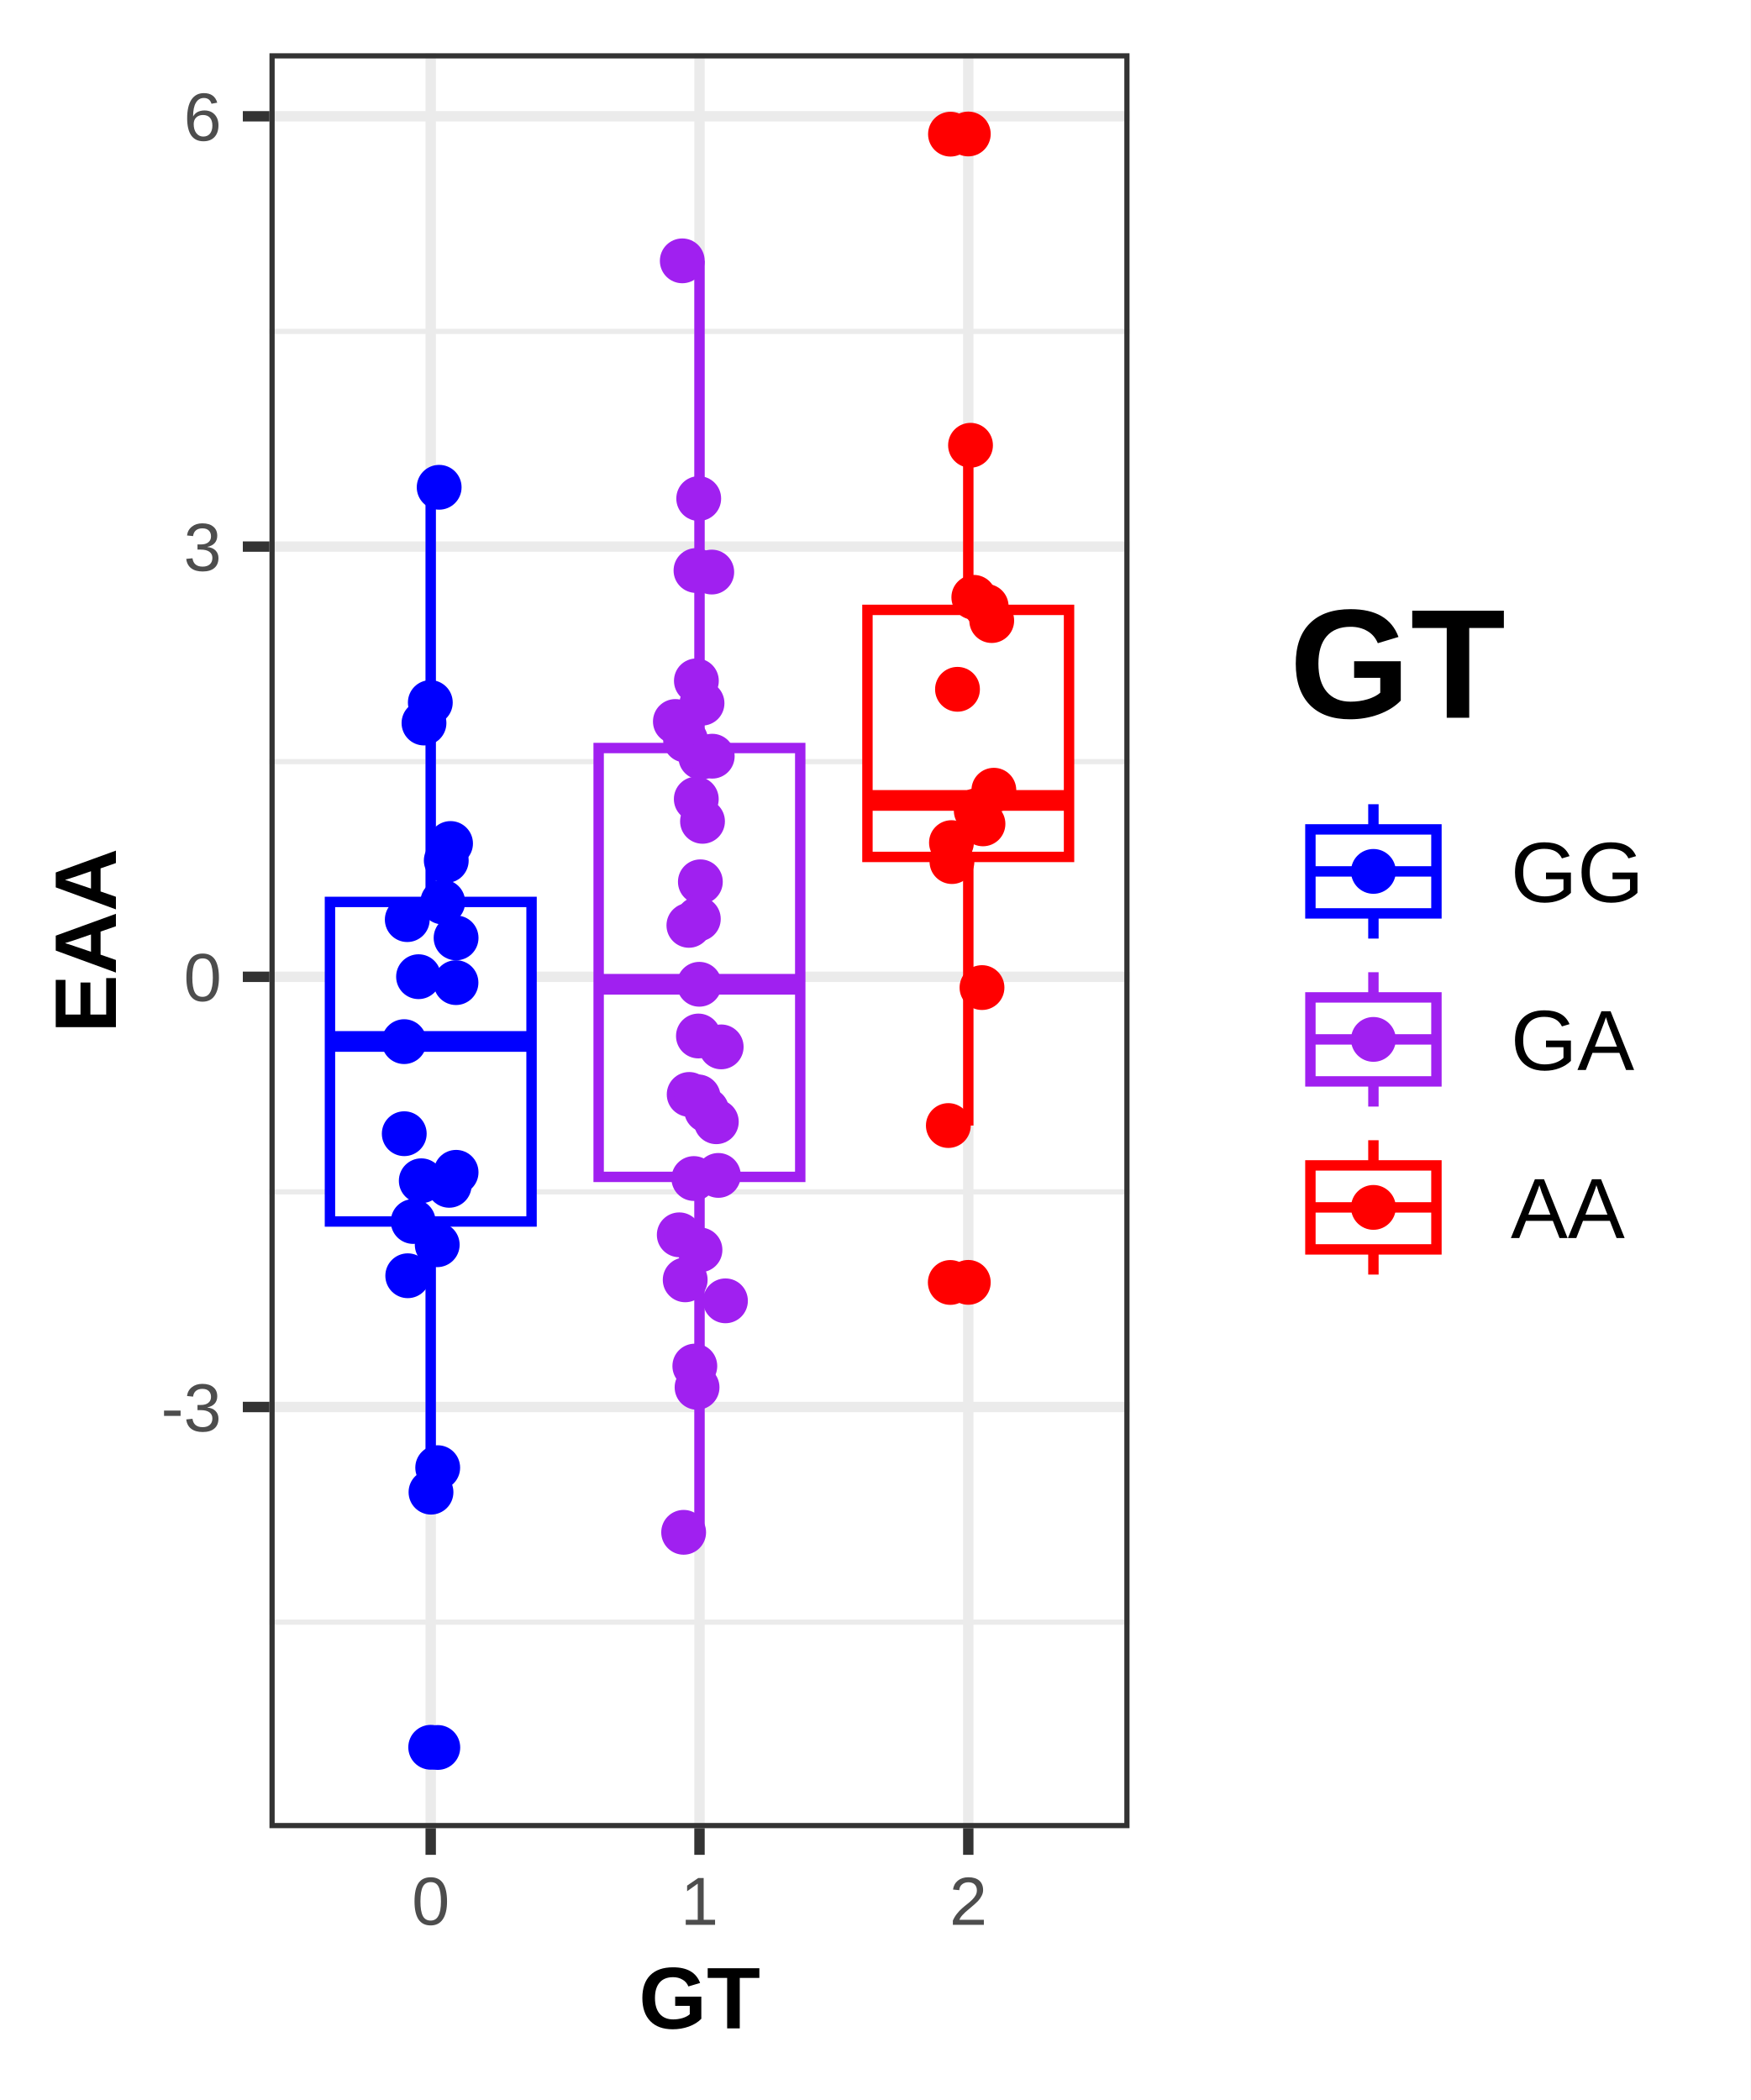
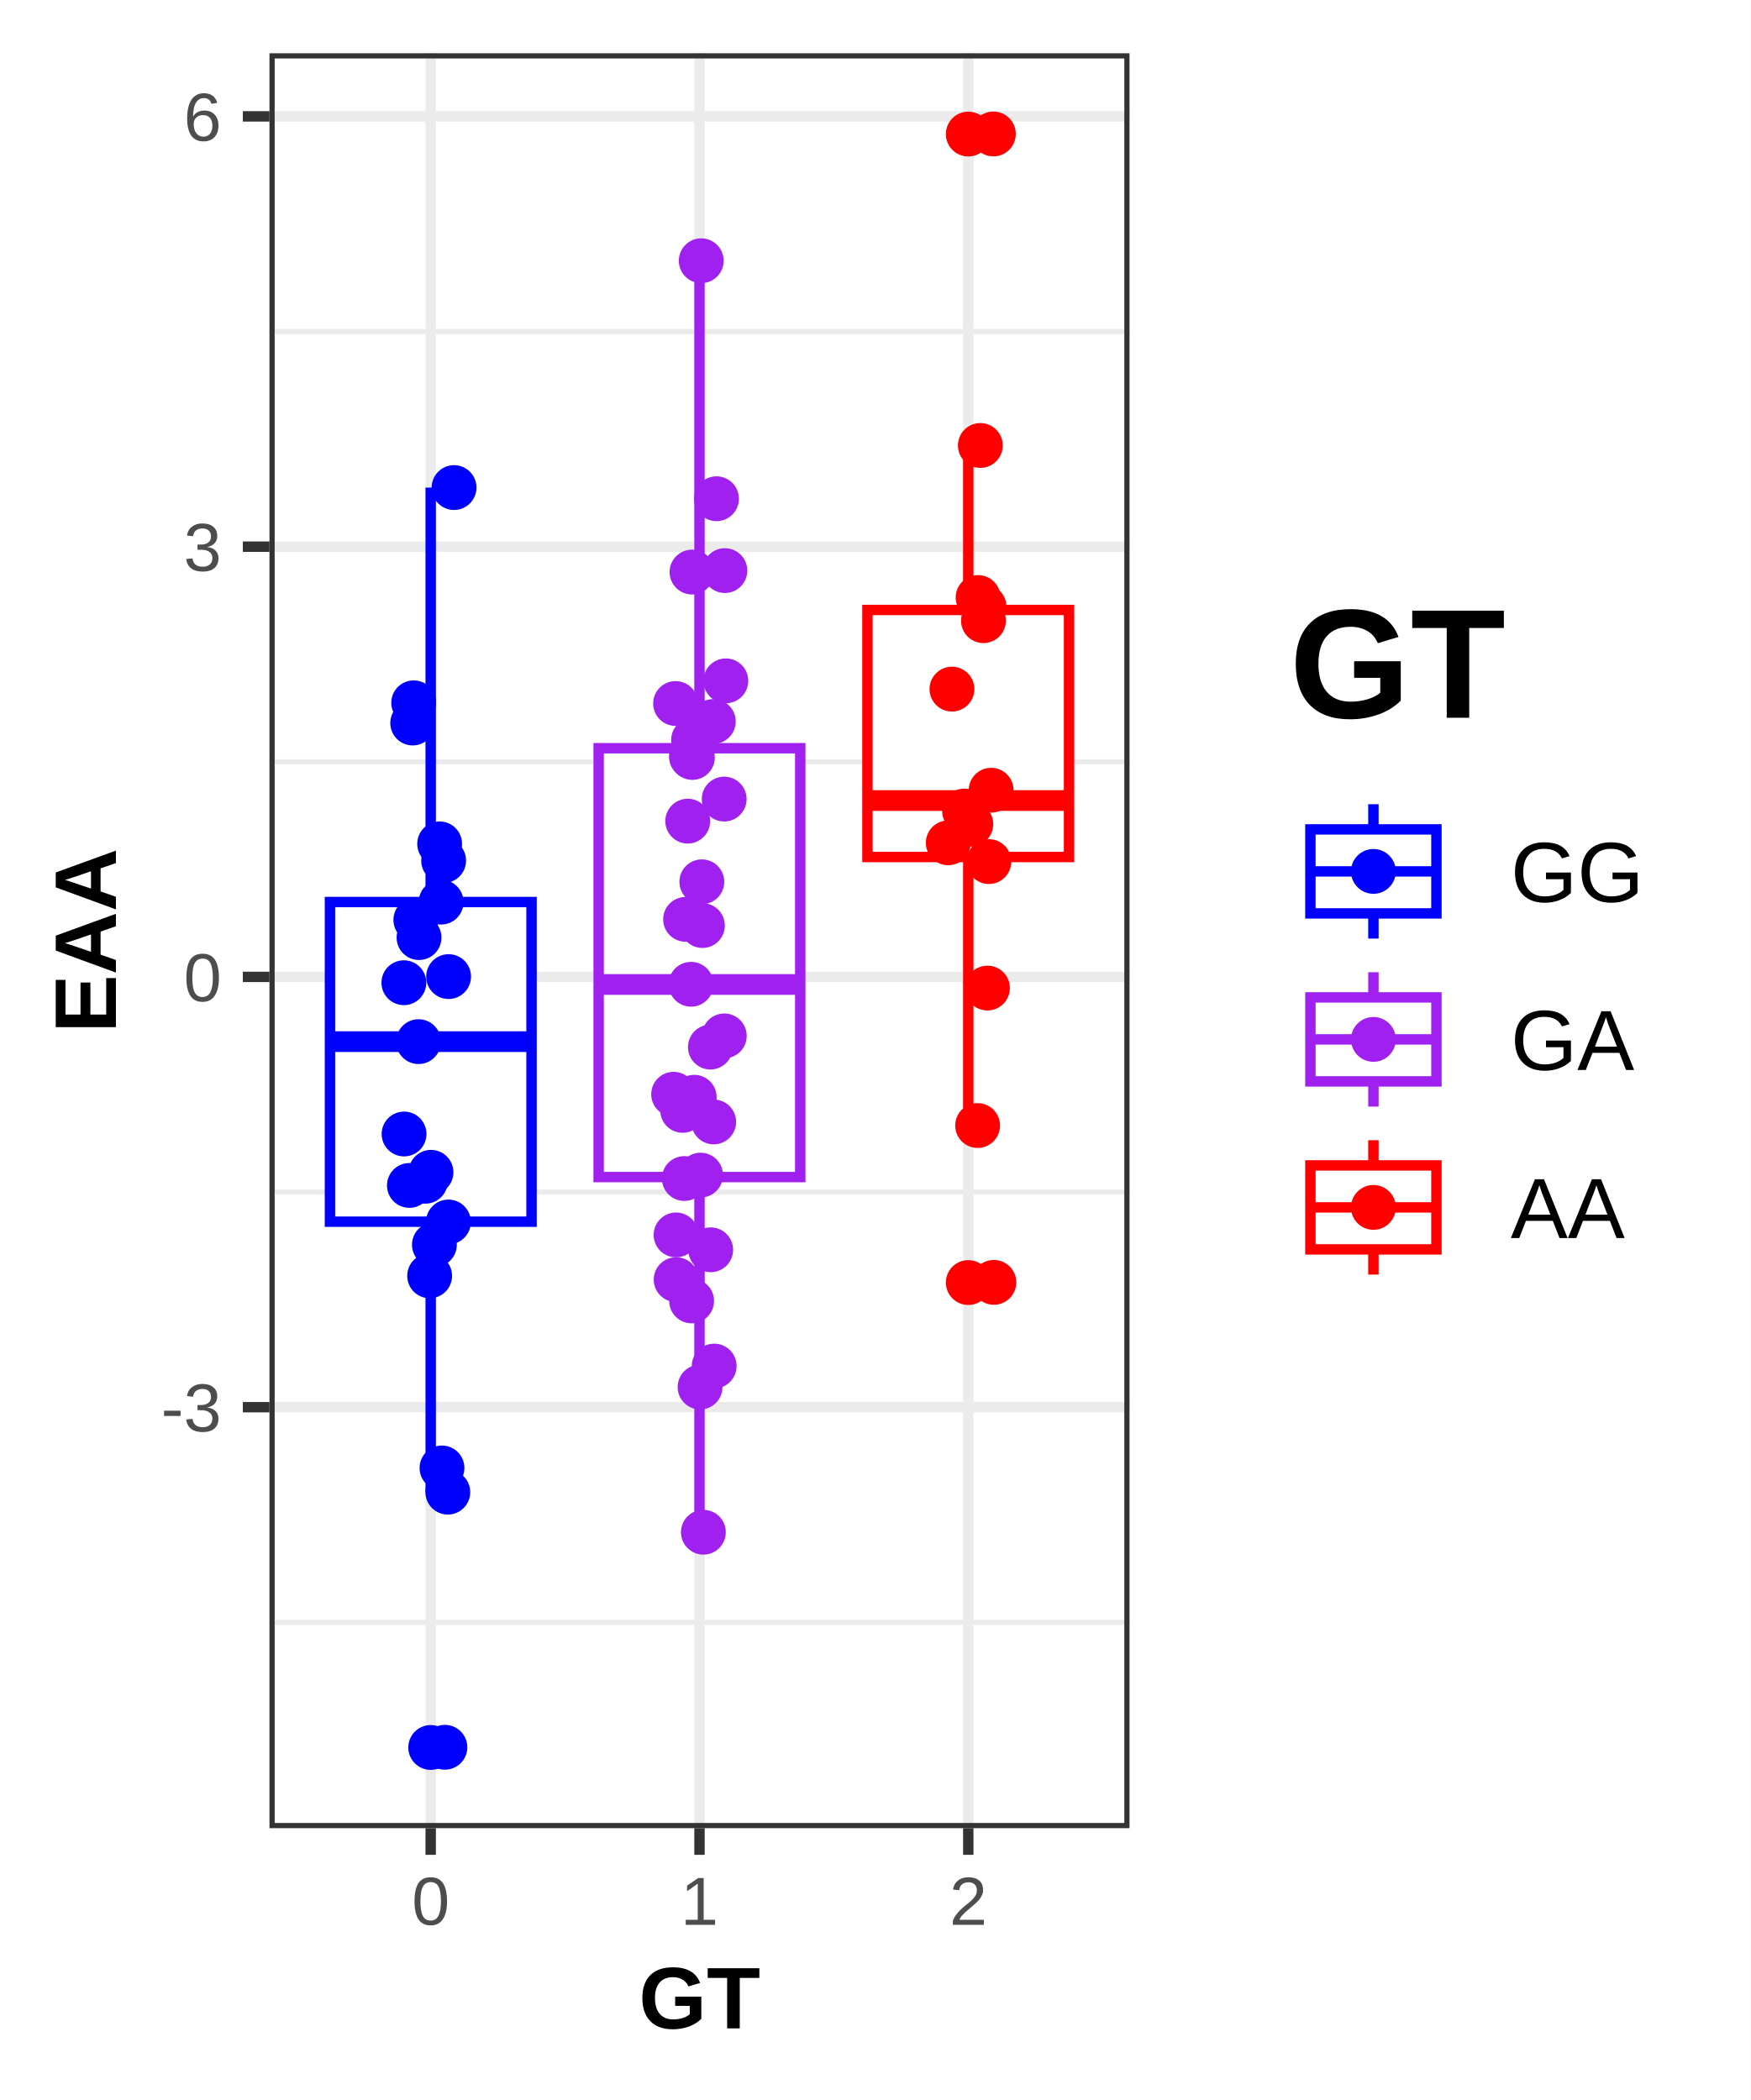
<svg xmlns="http://www.w3.org/2000/svg" class="svglite" width="180.00pt" height="216.00pt" viewBox="0 0 180.00 216.00">
  <defs>
    <style type="text/css">
    .svglite line, .svglite polyline, .svglite polygon, .svglite path, .svglite rect, .svglite circle {
      fill: none;
      stroke: #000000;
      stroke-linecap: round;
      stroke-linejoin: round;
      stroke-miterlimit: 10.00;
    }
    .svglite text {
      white-space: pre;
    }
  </style>
  </defs>
  <rect width="100%" height="100%" style="stroke: none; fill: #FFFFFF;" />
  <defs>
    <clipPath id="cpMC4wMHwxODAuMDB8MC4wMHwyMTYuMDA=">
      <rect x="0.00" y="0.00" width="180.00" height="216.00" />
    </clipPath>
  </defs>
  <g clip-path="url(#cpMC4wMHwxODAuMDB8MC4wMHwyMTYuMDA=)">
    <rect x="-0" y="0.00" width="180.00" height="216.00" style="stroke-width: 1.07; stroke: #FFFFFF; fill: #FFFFFF;" />
  </g>
  <defs>
    <clipPath id="cpMjcuNzF8MTE2LjE1fDUuNDh8MTg4LjA0">
      <rect x="27.71" y="5.48" width="88.44" height="182.56" />
    </clipPath>
  </defs>
  <g clip-path="url(#cpMjcuNzF8MTE2LjE1fDUuNDh8MTg4LjA0)">
    <rect x="27.71" y="5.48" width="88.44" height="182.56" style="stroke-width: 1.07; stroke: none; fill: #FFFFFF;" />
-     <polyline points="27.71,166.85 116.15,166.85 " style="stroke-width: 0.53; stroke: #EBEBEB; stroke-linecap: butt;" />
-     <polyline points="27.71,122.59 116.15,122.59 " style="stroke-width: 0.53; stroke: #EBEBEB; stroke-linecap: butt;" />
-     <polyline points="27.71,78.34 116.15,78.34 " style="stroke-width: 0.53; stroke: #EBEBEB; stroke-linecap: butt;" />
-     <polyline points="27.71,34.09 116.15,34.09 " style="stroke-width: 0.53; stroke: #EBEBEB; stroke-linecap: butt;" />
-     <polyline points="27.71,144.72 116.15,144.72 " style="stroke-width: 1.07; stroke: #EBEBEB; stroke-linecap: butt;" />
-     <polyline points="27.71,100.47 116.15,100.47 " style="stroke-width: 1.07; stroke: #EBEBEB; stroke-linecap: butt;" />
-     <polyline points="27.71,56.22 116.15,56.22 " style="stroke-width: 1.07; stroke: #EBEBEB; stroke-linecap: butt;" />
-     <polyline points="27.71,11.96 116.15,11.96 " style="stroke-width: 1.07; stroke: #EBEBEB; stroke-linecap: butt;" />
+     <polyline points="27.71,166.87 116.15,166.87 " style="stroke-width: 0.53; stroke: #EBEBEB; stroke-linecap: butt;" />
+     <polyline points="27.71,122.61 116.15,122.61 " style="stroke-width: 0.53; stroke: #EBEBEB; stroke-linecap: butt;" />
+     <polyline points="27.71,78.36 116.15,78.36 " style="stroke-width: 0.53; stroke: #EBEBEB; stroke-linecap: butt;" />
+     <polyline points="27.71,34.10 116.15,34.10 " style="stroke-width: 0.53; stroke: #EBEBEB; stroke-linecap: butt;" />
+     <polyline points="27.71,144.74 116.15,144.74 " style="stroke-width: 1.07; stroke: #EBEBEB; stroke-linecap: butt;" />
+     <polyline points="27.71,100.48 116.15,100.48 " style="stroke-width: 1.07; stroke: #EBEBEB; stroke-linecap: butt;" />
+     <polyline points="27.71,56.23 116.15,56.23 " style="stroke-width: 1.07; stroke: #EBEBEB; stroke-linecap: butt;" />
+     <polyline points="27.71,11.97 116.15,11.97 " style="stroke-width: 1.07; stroke: #EBEBEB; stroke-linecap: butt;" />
    <polyline points="44.29,188.04 44.29,5.48 " style="stroke-width: 1.07; stroke: #EBEBEB; stroke-linecap: butt;" />
    <polyline points="71.93,188.04 71.93,5.48 " style="stroke-width: 1.07; stroke: #EBEBEB; stroke-linecap: butt;" />
    <polyline points="99.57,188.04 99.57,5.48 " style="stroke-width: 1.07; stroke: #EBEBEB; stroke-linecap: butt;" />
-     <circle cx="44.29" cy="179.72" r="1.95" style="stroke-width: 0.71; stroke: #0000FF; fill: #0000FF;" />
-     <line x1="44.29" y1="92.77" x2="44.29" y2="50.13" style="stroke-width: 1.07; stroke: #0000FF; stroke-linecap: butt;" />
-     <line x1="44.29" y1="125.64" x2="44.29" y2="153.47" style="stroke-width: 1.07; stroke: #0000FF; stroke-linecap: butt;" />
-     <polygon points="33.93,92.77 33.93,125.64 54.66,125.64 54.66,92.77 33.93,92.77 " style="stroke-width: 1.07; stroke: #0000FF; stroke-linecap: butt; stroke-linejoin: miter; fill: #FFFFFF;" />
-     <line x1="33.93" y1="107.12" x2="54.66" y2="107.12" style="stroke-width: 2.13; stroke: #0000FF; stroke-linecap: butt; stroke-linejoin: miter;" />
-     <line x1="71.93" y1="76.94" x2="71.93" y2="26.83" style="stroke-width: 1.07; stroke: #A020F0; stroke-linecap: butt;" />
-     <line x1="71.93" y1="121.05" x2="71.93" y2="157.59" style="stroke-width: 1.07; stroke: #A020F0; stroke-linecap: butt;" />
-     <polygon points="61.56,76.94 61.56,121.05 82.29,121.05 82.29,76.94 61.56,76.94 " style="stroke-width: 1.07; stroke: #A020F0; stroke-linecap: butt; stroke-linejoin: miter; fill: #FFFFFF;" />
-     <line x1="61.56" y1="101.24" x2="82.29" y2="101.24" style="stroke-width: 2.13; stroke: #A020F0; stroke-linecap: butt; stroke-linejoin: miter;" />
-     <circle cx="99.57" cy="13.78" r="1.95" style="stroke-width: 0.71; stroke: #FF0000; fill: #FF0000;" />
-     <circle cx="99.57" cy="131.90" r="1.95" style="stroke-width: 0.71; stroke: #FF0000; fill: #FF0000;" />
-     <line x1="99.57" y1="62.73" x2="99.57" y2="45.83" style="stroke-width: 1.07; stroke: #FF0000; stroke-linecap: butt;" />
-     <line x1="99.57" y1="88.14" x2="99.57" y2="115.77" style="stroke-width: 1.07; stroke: #FF0000; stroke-linecap: butt;" />
-     <polygon points="89.20,62.73 89.20,88.14 109.93,88.14 109.93,62.73 89.20,62.73 " style="stroke-width: 1.07; stroke: #FF0000; stroke-linecap: butt; stroke-linejoin: miter; fill: #FFFFFF;" />
-     <line x1="89.20" y1="82.33" x2="109.93" y2="82.33" style="stroke-width: 2.13; stroke: #FF0000; stroke-linecap: butt; stroke-linejoin: miter;" />
-     <circle cx="69.45" cy="74.21" r="1.95" style="stroke-width: 0.71; stroke: #A020F0; fill: #A020F0;" />
-     <circle cx="45.16" cy="50.12" r="1.95" style="stroke-width: 0.71; stroke: #0000FF; fill: #0000FF;" />
-     <circle cx="71.79" cy="112.82" r="1.95" style="stroke-width: 0.71; stroke: #A020F0; fill: #A020F0;" />
-     <circle cx="102.20" cy="81.28" r="1.95" style="stroke-width: 0.71; stroke: #FF0000; fill: #FF0000;" />
-     <circle cx="41.56" cy="107.14" r="1.95" style="stroke-width: 0.71; stroke: #0000FF; fill: #0000FF;" />
-     <circle cx="72.07" cy="77.89" r="1.95" style="stroke-width: 0.71; stroke: #A020F0; fill: #A020F0;" />
-     <circle cx="100.98" cy="101.58" r="1.95" style="stroke-width: 0.71; stroke: #FF0000; fill: #FF0000;" />
-     <circle cx="69.85" cy="127.01" r="1.95" style="stroke-width: 0.71; stroke: #A020F0; fill: #A020F0;" />
-     <circle cx="100.39" cy="83.39" r="1.95" style="stroke-width: 0.71; stroke: #FF0000; fill: #FF0000;" />
-     <circle cx="101.08" cy="84.74" r="1.95" style="stroke-width: 0.71; stroke: #FF0000; fill: #FF0000;" />
-     <circle cx="45.02" cy="179.74" r="1.95" style="stroke-width: 0.71; stroke: #0000FF; fill: #0000FF;" />
-     <circle cx="72.02" cy="90.70" r="1.95" style="stroke-width: 0.71; stroke: #A020F0; fill: #A020F0;" />
-     <circle cx="71.68" cy="142.70" r="1.95" style="stroke-width: 0.71; stroke: #A020F0; fill: #A020F0;" />
-     <circle cx="97.84" cy="86.67" r="1.95" style="stroke-width: 0.71; stroke: #FF0000; fill: #FF0000;" />
-     <circle cx="71.91" cy="101.24" r="1.95" style="stroke-width: 0.71; stroke: #A020F0; fill: #A020F0;" />
-     <circle cx="44.25" cy="72.26" r="1.95" style="stroke-width: 0.71; stroke: #0000FF; fill: #0000FF;" />
-     <circle cx="71.82" cy="106.56" r="1.95" style="stroke-width: 0.71; stroke: #A020F0; fill: #A020F0;" />
-     <circle cx="70.46" cy="131.64" r="1.95" style="stroke-width: 0.71; stroke: #A020F0; fill: #A020F0;" />
-     <circle cx="97.74" cy="13.80" r="1.95" style="stroke-width: 0.71; stroke: #FF0000; fill: #FF0000;" />
-     <circle cx="73.66" cy="115.38" r="1.95" style="stroke-width: 0.71; stroke: #A020F0; fill: #A020F0;" />
-     <circle cx="45.89" cy="88.51" r="1.95" style="stroke-width: 0.71; stroke: #0000FF; fill: #0000FF;" />
-     <circle cx="43.60" cy="74.37" r="1.95" style="stroke-width: 0.71; stroke: #0000FF; fill: #0000FF;" />
-     <circle cx="71.35" cy="121.22" r="1.95" style="stroke-width: 0.71; stroke: #A020F0; fill: #A020F0;" />
-     <circle cx="97.52" cy="115.77" r="1.95" style="stroke-width: 0.71; stroke: #FF0000; fill: #FF0000;" />
-     <circle cx="44.96" cy="128.03" r="1.95" style="stroke-width: 0.71; stroke: #0000FF; fill: #0000FF;" />
-     <circle cx="44.32" cy="153.48" r="1.95" style="stroke-width: 0.71; stroke: #0000FF; fill: #0000FF;" />
-     <circle cx="100.14" cy="61.44" r="1.95" style="stroke-width: 0.71; stroke: #FF0000; fill: #FF0000;" />
-     <circle cx="101.41" cy="62.37" r="1.95" style="stroke-width: 0.71; stroke: #FF0000; fill: #FF0000;" />
-     <circle cx="74.16" cy="107.68" r="1.95" style="stroke-width: 0.71; stroke: #A020F0; fill: #A020F0;" />
-     <circle cx="45.53" cy="92.78" r="1.95" style="stroke-width: 0.71; stroke: #0000FF; fill: #0000FF;" />
-     <circle cx="71.60" cy="82.19" r="1.95" style="stroke-width: 0.71; stroke: #A020F0; fill: #A020F0;" />
-     <circle cx="72.24" cy="84.48" r="1.95" style="stroke-width: 0.71; stroke: #A020F0; fill: #A020F0;" />
-     <circle cx="41.57" cy="116.61" r="1.95" style="stroke-width: 0.71; stroke: #0000FF; fill: #0000FF;" />
-     <circle cx="46.19" cy="121.92" r="1.95" style="stroke-width: 0.71; stroke: #0000FF; fill: #0000FF;" />
-     <circle cx="72.66" cy="114.19" r="1.95" style="stroke-width: 0.71; stroke: #A020F0; fill: #A020F0;" />
-     <circle cx="46.33" cy="86.76" r="1.95" style="stroke-width: 0.71; stroke: #0000FF; fill: #0000FF;" />
-     <circle cx="45.01" cy="150.96" r="1.95" style="stroke-width: 0.71; stroke: #0000FF; fill: #0000FF;" />
-     <circle cx="70.16" cy="26.83" r="1.95" style="stroke-width: 0.71; stroke: #A020F0; fill: #A020F0;" />
-     <circle cx="71.85" cy="51.28" r="1.95" style="stroke-width: 0.71; stroke: #A020F0; fill: #A020F0;" />
-     <circle cx="70.50" cy="76.13" r="1.95" style="stroke-width: 0.71; stroke: #A020F0; fill: #A020F0;" />
-     <circle cx="71.57" cy="58.68" r="1.95" style="stroke-width: 0.71; stroke: #A020F0; fill: #A020F0;" />
-     <circle cx="41.93" cy="131.22" r="1.95" style="stroke-width: 0.71; stroke: #0000FF; fill: #0000FF;" />
-     <circle cx="97.89" cy="88.62" r="1.95" style="stroke-width: 0.71; stroke: #FF0000; fill: #FF0000;" />
-     <circle cx="72.19" cy="72.33" r="1.95" style="stroke-width: 0.71; stroke: #A020F0; fill: #A020F0;" />
-     <circle cx="98.46" cy="70.90" r="1.95" style="stroke-width: 0.71; stroke: #FF0000; fill: #FF0000;" />
-     <circle cx="73.24" cy="77.78" r="1.95" style="stroke-width: 0.71; stroke: #A020F0; fill: #A020F0;" />
-     <circle cx="43.04" cy="100.46" r="1.95" style="stroke-width: 0.71; stroke: #0000FF; fill: #0000FF;" />
-     <circle cx="46.89" cy="101.07" r="1.95" style="stroke-width: 0.71; stroke: #0000FF; fill: #0000FF;" />
-     <circle cx="73.19" cy="58.84" r="1.95" style="stroke-width: 0.71; stroke: #A020F0; fill: #A020F0;" />
-     <circle cx="101.98" cy="63.83" r="1.95" style="stroke-width: 0.71; stroke: #FF0000; fill: #FF0000;" />
-     <circle cx="70.30" cy="157.61" r="1.95" style="stroke-width: 0.71; stroke: #A020F0; fill: #A020F0;" />
-     <circle cx="46.90" cy="96.47" r="1.95" style="stroke-width: 0.71; stroke: #0000FF; fill: #0000FF;" />
-     <circle cx="42.49" cy="125.64" r="1.95" style="stroke-width: 0.71; stroke: #0000FF; fill: #0000FF;" />
-     <circle cx="71.81" cy="94.52" r="1.95" style="stroke-width: 0.71; stroke: #A020F0; fill: #A020F0;" />
-     <circle cx="71.61" cy="70.03" r="1.95" style="stroke-width: 0.71; stroke: #A020F0; fill: #A020F0;" />
-     <circle cx="41.88" cy="94.59" r="1.95" style="stroke-width: 0.71; stroke: #0000FF; fill: #0000FF;" />
-     <circle cx="74.60" cy="133.80" r="1.95" style="stroke-width: 0.71; stroke: #A020F0; fill: #A020F0;" />
-     <circle cx="70.87" cy="112.57" r="1.95" style="stroke-width: 0.71; stroke: #A020F0; fill: #A020F0;" />
-     <circle cx="43.32" cy="121.45" r="1.95" style="stroke-width: 0.71; stroke: #0000FF; fill: #0000FF;" />
-     <circle cx="99.80" cy="45.80" r="1.95" style="stroke-width: 0.71; stroke: #FF0000; fill: #FF0000;" />
-     <circle cx="71.45" cy="140.51" r="1.95" style="stroke-width: 0.71; stroke: #A020F0; fill: #A020F0;" />
-     <circle cx="46.90" cy="120.58" r="1.95" style="stroke-width: 0.71; stroke: #0000FF; fill: #0000FF;" />
-     <circle cx="70.84" cy="95.18" r="1.95" style="stroke-width: 0.71; stroke: #A020F0; fill: #A020F0;" />
-     <circle cx="71.98" cy="128.56" r="1.95" style="stroke-width: 0.71; stroke: #A020F0; fill: #A020F0;" />
-     <circle cx="73.87" cy="120.90" r="1.95" style="stroke-width: 0.71; stroke: #A020F0; fill: #A020F0;" />
-     <circle cx="97.72" cy="131.91" r="1.95" style="stroke-width: 0.71; stroke: #FF0000; fill: #FF0000;" />
+     <circle cx="44.29" cy="179.74" r="1.95" style="stroke-width: 0.71; stroke: #0000FF; fill: #0000FF;" />
+     <line x1="44.29" y1="92.78" x2="44.29" y2="50.15" style="stroke-width: 1.07; stroke: #0000FF; stroke-linecap: butt;" />
+     <line x1="44.29" y1="125.66" x2="44.29" y2="153.48" style="stroke-width: 1.07; stroke: #0000FF; stroke-linecap: butt;" />
+     <polygon points="33.93,92.78 33.93,125.66 54.66,125.66 54.66,92.78 33.93,92.78 " style="stroke-width: 1.07; stroke: #0000FF; stroke-linecap: butt; stroke-linejoin: miter; fill: #FFFFFF;" />
+     <line x1="33.93" y1="107.14" x2="54.66" y2="107.14" style="stroke-width: 2.13; stroke: #0000FF; stroke-linecap: butt; stroke-linejoin: miter;" />
+     <line x1="71.93" y1="76.96" x2="71.93" y2="26.84" style="stroke-width: 1.07; stroke: #A020F0; stroke-linecap: butt;" />
+     <line x1="71.93" y1="121.07" x2="71.93" y2="157.61" style="stroke-width: 1.07; stroke: #A020F0; stroke-linecap: butt;" />
+     <polygon points="61.56,76.96 61.56,121.07 82.29,121.07 82.29,76.96 61.56,76.96 " style="stroke-width: 1.07; stroke: #A020F0; stroke-linecap: butt; stroke-linejoin: miter; fill: #FFFFFF;" />
+     <line x1="61.56" y1="101.26" x2="82.29" y2="101.26" style="stroke-width: 2.13; stroke: #A020F0; stroke-linecap: butt; stroke-linejoin: miter;" />
+     <circle cx="99.57" cy="13.79" r="1.95" style="stroke-width: 0.71; stroke: #FF0000; fill: #FF0000;" />
+     <circle cx="99.57" cy="131.92" r="1.95" style="stroke-width: 0.71; stroke: #FF0000; fill: #FF0000;" />
+     <line x1="99.57" y1="62.74" x2="99.57" y2="45.84" style="stroke-width: 1.07; stroke: #FF0000; stroke-linecap: butt;" />
+     <line x1="99.57" y1="88.15" x2="99.57" y2="115.79" style="stroke-width: 1.07; stroke: #FF0000; stroke-linecap: butt;" />
+     <polygon points="89.20,62.74 89.20,88.15 109.93,88.15 109.93,62.74 89.20,62.74 " style="stroke-width: 1.07; stroke: #FF0000; stroke-linecap: butt; stroke-linejoin: miter; fill: #FFFFFF;" />
+     <line x1="89.20" y1="82.34" x2="109.93" y2="82.34" style="stroke-width: 2.13; stroke: #FF0000; stroke-linecap: butt; stroke-linejoin: miter;" />
+     <circle cx="73.35" cy="74.21" r="1.95" style="stroke-width: 0.71; stroke: #A020F0; fill: #A020F0;" />
+     <circle cx="46.69" cy="50.15" r="1.95" style="stroke-width: 0.71; stroke: #0000FF; fill: #0000FF;" />
+     <circle cx="71.39" cy="112.86" r="1.95" style="stroke-width: 0.71; stroke: #A020F0; fill: #A020F0;" />
+     <circle cx="101.92" cy="81.28" r="1.95" style="stroke-width: 0.71; stroke: #FF0000; fill: #FF0000;" />
+     <circle cx="43.04" cy="107.14" r="1.95" style="stroke-width: 0.71; stroke: #0000FF; fill: #0000FF;" />
+     <circle cx="71.20" cy="77.91" r="1.95" style="stroke-width: 0.71; stroke: #A020F0; fill: #A020F0;" />
+     <circle cx="101.54" cy="101.63" r="1.95" style="stroke-width: 0.71; stroke: #FF0000; fill: #FF0000;" />
+     <circle cx="69.52" cy="127.02" r="1.95" style="stroke-width: 0.71; stroke: #A020F0; fill: #A020F0;" />
+     <circle cx="99.19" cy="83.42" r="1.95" style="stroke-width: 0.71; stroke: #FF0000; fill: #FF0000;" />
+     <circle cx="99.83" cy="84.77" r="1.95" style="stroke-width: 0.71; stroke: #FF0000; fill: #FF0000;" />
+     <circle cx="45.75" cy="179.72" r="1.95" style="stroke-width: 0.71; stroke: #0000FF; fill: #0000FF;" />
+     <circle cx="72.17" cy="90.70" r="1.95" style="stroke-width: 0.71; stroke: #A020F0; fill: #A020F0;" />
+     <circle cx="71.99" cy="142.67" r="1.95" style="stroke-width: 0.71; stroke: #A020F0; fill: #A020F0;" />
+     <circle cx="97.51" cy="86.69" r="1.95" style="stroke-width: 0.71; stroke: #FF0000; fill: #FF0000;" />
+     <circle cx="71.06" cy="101.24" r="1.95" style="stroke-width: 0.71; stroke: #A020F0; fill: #A020F0;" />
+     <circle cx="42.54" cy="72.29" r="1.95" style="stroke-width: 0.71; stroke: #0000FF; fill: #0000FF;" />
+     <circle cx="74.48" cy="106.55" r="1.95" style="stroke-width: 0.71; stroke: #A020F0; fill: #A020F0;" />
+     <circle cx="69.53" cy="131.62" r="1.95" style="stroke-width: 0.71; stroke: #A020F0; fill: #A020F0;" />
+     <circle cx="102.15" cy="13.78" r="1.95" style="stroke-width: 0.71; stroke: #FF0000; fill: #FF0000;" />
+     <circle cx="73.39" cy="115.40" r="1.95" style="stroke-width: 0.71; stroke: #A020F0; fill: #A020F0;" />
+     <circle cx="45.62" cy="88.52" r="1.95" style="stroke-width: 0.71; stroke: #0000FF; fill: #0000FF;" />
+     <circle cx="42.44" cy="74.37" r="1.95" style="stroke-width: 0.71; stroke: #0000FF; fill: #0000FF;" />
+     <circle cx="70.37" cy="121.22" r="1.95" style="stroke-width: 0.71; stroke: #A020F0; fill: #A020F0;" />
+     <circle cx="100.53" cy="115.77" r="1.95" style="stroke-width: 0.71; stroke: #FF0000; fill: #FF0000;" />
+     <circle cx="44.67" cy="128.03" r="1.95" style="stroke-width: 0.71; stroke: #0000FF; fill: #0000FF;" />
+     <circle cx="46.05" cy="153.48" r="1.95" style="stroke-width: 0.71; stroke: #0000FF; fill: #0000FF;" />
+     <circle cx="100.58" cy="61.46" r="1.95" style="stroke-width: 0.71; stroke: #FF0000; fill: #FF0000;" />
+     <circle cx="101.19" cy="62.41" r="1.95" style="stroke-width: 0.71; stroke: #FF0000; fill: #FF0000;" />
+     <circle cx="73.05" cy="107.70" r="1.95" style="stroke-width: 0.71; stroke: #A020F0; fill: #A020F0;" />
+     <circle cx="45.36" cy="92.79" r="1.95" style="stroke-width: 0.71; stroke: #0000FF; fill: #0000FF;" />
+     <circle cx="74.47" cy="82.19" r="1.95" style="stroke-width: 0.71; stroke: #A020F0; fill: #A020F0;" />
+     <circle cx="70.72" cy="84.46" r="1.95" style="stroke-width: 0.71; stroke: #A020F0; fill: #A020F0;" />
+     <circle cx="41.55" cy="116.64" r="1.95" style="stroke-width: 0.71; stroke: #0000FF; fill: #0000FF;" />
+     <circle cx="42.10" cy="121.93" r="1.95" style="stroke-width: 0.71; stroke: #0000FF; fill: #0000FF;" />
+     <circle cx="70.20" cy="114.21" r="1.95" style="stroke-width: 0.71; stroke: #A020F0; fill: #A020F0;" />
+     <circle cx="45.21" cy="86.80" r="1.95" style="stroke-width: 0.71; stroke: #0000FF; fill: #0000FF;" />
+     <circle cx="45.45" cy="150.99" r="1.95" style="stroke-width: 0.71; stroke: #0000FF; fill: #0000FF;" />
+     <circle cx="72.11" cy="26.82" r="1.95" style="stroke-width: 0.71; stroke: #A020F0; fill: #A020F0;" />
+     <circle cx="73.68" cy="51.30" r="1.95" style="stroke-width: 0.71; stroke: #A020F0; fill: #A020F0;" />
+     <circle cx="71.32" cy="76.11" r="1.95" style="stroke-width: 0.71; stroke: #A020F0; fill: #A020F0;" />
+     <circle cx="74.54" cy="58.69" r="1.95" style="stroke-width: 0.71; stroke: #A020F0; fill: #A020F0;" />
+     <circle cx="44.18" cy="131.23" r="1.95" style="stroke-width: 0.71; stroke: #0000FF; fill: #0000FF;" />
+     <circle cx="101.69" cy="88.62" r="1.95" style="stroke-width: 0.71; stroke: #FF0000; fill: #FF0000;" />
+     <circle cx="69.47" cy="72.36" r="1.95" style="stroke-width: 0.71; stroke: #A020F0; fill: #A020F0;" />
+     <circle cx="97.89" cy="70.88" r="1.95" style="stroke-width: 0.71; stroke: #FF0000; fill: #FF0000;" />
+     <circle cx="71.10" cy="77.82" r="1.95" style="stroke-width: 0.71; stroke: #A020F0; fill: #A020F0;" />
+     <circle cx="46.13" cy="100.45" r="1.95" style="stroke-width: 0.71; stroke: #0000FF; fill: #0000FF;" />
+     <circle cx="41.53" cy="101.08" r="1.95" style="stroke-width: 0.71; stroke: #0000FF; fill: #0000FF;" />
+     <circle cx="71.16" cy="58.84" r="1.95" style="stroke-width: 0.71; stroke: #A020F0; fill: #A020F0;" />
+     <circle cx="101.13" cy="63.84" r="1.95" style="stroke-width: 0.71; stroke: #FF0000; fill: #FF0000;" />
+     <circle cx="72.33" cy="157.60" r="1.95" style="stroke-width: 0.71; stroke: #A020F0; fill: #A020F0;" />
+     <circle cx="43.09" cy="96.44" r="1.95" style="stroke-width: 0.71; stroke: #0000FF; fill: #0000FF;" />
+     <circle cx="46.11" cy="125.69" r="1.95" style="stroke-width: 0.71; stroke: #0000FF; fill: #0000FF;" />
+     <circle cx="70.50" cy="94.56" r="1.95" style="stroke-width: 0.71; stroke: #A020F0; fill: #A020F0;" />
+     <circle cx="74.64" cy="70.03" r="1.95" style="stroke-width: 0.71; stroke: #A020F0; fill: #A020F0;" />
+     <circle cx="42.76" cy="94.62" r="1.95" style="stroke-width: 0.71; stroke: #0000FF; fill: #0000FF;" />
+     <circle cx="71.12" cy="133.81" r="1.95" style="stroke-width: 0.71; stroke: #A020F0; fill: #A020F0;" />
+     <circle cx="69.27" cy="112.55" r="1.95" style="stroke-width: 0.71; stroke: #A020F0; fill: #A020F0;" />
+     <circle cx="43.74" cy="121.50" r="1.95" style="stroke-width: 0.71; stroke: #0000FF; fill: #0000FF;" />
+     <circle cx="100.81" cy="45.82" r="1.95" style="stroke-width: 0.71; stroke: #FF0000; fill: #FF0000;" />
+     <circle cx="73.44" cy="140.51" r="1.95" style="stroke-width: 0.71; stroke: #A020F0; fill: #A020F0;" />
+     <circle cx="44.32" cy="120.58" r="1.95" style="stroke-width: 0.71; stroke: #0000FF; fill: #0000FF;" />
+     <circle cx="72.23" cy="95.20" r="1.95" style="stroke-width: 0.71; stroke: #A020F0; fill: #A020F0;" />
+     <circle cx="73.08" cy="128.55" r="1.95" style="stroke-width: 0.71; stroke: #A020F0; fill: #A020F0;" />
+     <circle cx="72.04" cy="120.87" r="1.95" style="stroke-width: 0.71; stroke: #A020F0; fill: #A020F0;" />
+     <circle cx="102.20" cy="131.90" r="1.95" style="stroke-width: 0.71; stroke: #FF0000; fill: #FF0000;" />
    <rect x="27.71" y="5.48" width="88.44" height="182.56" style="stroke-width: 1.07; stroke: #333333;" />
  </g>
  <g clip-path="url(#cpMC4wMHwxODAuMDB8MC4wMHwyMTYuMDA=)">
-     <text x="22.78" y="147.23" text-anchor="end" style="font-size: 7.00px;fill: #4D4D4D; font-family: &quot;Arial&quot;;" textLength="6.23px" lengthAdjust="spacingAndGlyphs">-3</text>
-     <text x="22.78" y="102.97" text-anchor="end" style="font-size: 7.00px;fill: #4D4D4D; font-family: &quot;Arial&quot;;" textLength="3.90px" lengthAdjust="spacingAndGlyphs">0</text>
-     <text x="22.78" y="58.72" text-anchor="end" style="font-size: 7.00px;fill: #4D4D4D; font-family: &quot;Arial&quot;;" textLength="3.90px" lengthAdjust="spacingAndGlyphs">3</text>
-     <text x="22.78" y="14.47" text-anchor="end" style="font-size: 7.00px;fill: #4D4D4D; font-family: &quot;Arial&quot;;" textLength="3.90px" lengthAdjust="spacingAndGlyphs">6</text>
-     <polyline points="24.97,144.72 27.71,144.72 " style="stroke-width: 1.07; stroke: #333333; stroke-linecap: butt;" />
-     <polyline points="24.97,100.47 27.71,100.47 " style="stroke-width: 1.07; stroke: #333333; stroke-linecap: butt;" />
-     <polyline points="24.97,56.22 27.71,56.22 " style="stroke-width: 1.07; stroke: #333333; stroke-linecap: butt;" />
-     <polyline points="24.97,11.96 27.71,11.96 " style="stroke-width: 1.07; stroke: #333333; stroke-linecap: butt;" />
+     <text x="22.78" y="147.24" text-anchor="end" style="font-size: 7.00px;fill: #4D4D4D; font-family: &quot;Arial&quot;;" textLength="6.23px" lengthAdjust="spacingAndGlyphs">-3</text>
+     <text x="22.78" y="102.99" text-anchor="end" style="font-size: 7.00px;fill: #4D4D4D; font-family: &quot;Arial&quot;;" textLength="3.90px" lengthAdjust="spacingAndGlyphs">0</text>
+     <text x="22.78" y="58.73" text-anchor="end" style="font-size: 7.00px;fill: #4D4D4D; font-family: &quot;Arial&quot;;" textLength="3.90px" lengthAdjust="spacingAndGlyphs">3</text>
+     <text x="22.78" y="14.48" text-anchor="end" style="font-size: 7.00px;fill: #4D4D4D; font-family: &quot;Arial&quot;;" textLength="3.90px" lengthAdjust="spacingAndGlyphs">6</text>
+     <polyline points="24.97,144.74 27.71,144.74 " style="stroke-width: 1.07; stroke: #333333; stroke-linecap: butt;" />
+     <polyline points="24.97,100.48 27.71,100.48 " style="stroke-width: 1.07; stroke: #333333; stroke-linecap: butt;" />
+     <polyline points="24.97,56.23 27.71,56.23 " style="stroke-width: 1.07; stroke: #333333; stroke-linecap: butt;" />
+     <polyline points="24.97,11.97 27.71,11.97 " style="stroke-width: 1.07; stroke: #333333; stroke-linecap: butt;" />
    <polyline points="44.29,190.78 44.29,188.04 " style="stroke-width: 1.07; stroke: #333333; stroke-linecap: butt;" />
    <polyline points="71.93,190.78 71.93,188.04 " style="stroke-width: 1.07; stroke: #333333; stroke-linecap: butt;" />
    <polyline points="99.57,190.78 99.57,188.04 " style="stroke-width: 1.07; stroke: #333333; stroke-linecap: butt;" />
    <text x="44.29" y="197.98" text-anchor="middle" style="font-size: 7.00px;fill: #4D4D4D; font-family: &quot;Arial&quot;;" textLength="3.90px" lengthAdjust="spacingAndGlyphs">0</text>
    <text x="71.93" y="197.98" text-anchor="middle" style="font-size: 7.00px;fill: #4D4D4D; font-family: &quot;Arial&quot;;" textLength="3.90px" lengthAdjust="spacingAndGlyphs">1</text>
    <text x="99.57" y="197.98" text-anchor="middle" style="font-size: 7.00px;fill: #4D4D4D; font-family: &quot;Arial&quot;;" textLength="3.90px" lengthAdjust="spacingAndGlyphs">2</text>
    <text x="71.93" y="208.63" text-anchor="middle" style="font-size: 9.00px; font-weight: bold; font-family: &quot;Arial&quot;;" textLength="12.50px" lengthAdjust="spacingAndGlyphs">GT</text>
    <text transform="translate(11.92,96.76) rotate(-90)" text-anchor="middle" style="font-size: 9.00px; font-weight: bold; font-family: &quot;Arial&quot;;" textLength="19.01px" lengthAdjust="spacingAndGlyphs">EAA</text>
    <rect x="127.11" y="55.21" width="47.41" height="83.10" style="stroke-width: 1.07; stroke: none; fill: #FFFFFF;" />
    <text x="132.59" y="73.83" style="font-size: 16.00px; font-weight: bold; font-family: &quot;Arial&quot;;" textLength="22.21px" lengthAdjust="spacingAndGlyphs">GT</text>
    <rect x="132.59" y="80.99" width="17.28" height="17.28" style="stroke-width: 1.07; stroke: none; fill: #FFFFFF;" />
    <polyline points="141.23,96.54 141.23,93.95 " style="stroke-width: 1.07; stroke: #0000FF; stroke-linecap: butt; stroke-linejoin: miter;" />
    <polyline points="141.23,85.31 141.23,82.72 " style="stroke-width: 1.07; stroke: #0000FF; stroke-linecap: butt; stroke-linejoin: miter;" />
    <rect x="134.75" y="85.31" width="12.96" height="8.64" style="stroke-width: 1.07; stroke: #0000FF; stroke-linecap: butt; stroke-linejoin: miter; fill: #FFFFFF;" />
    <polyline points="134.75,89.63 147.71,89.63 " style="stroke-width: 1.07; stroke: #0000FF; stroke-linecap: butt; stroke-linejoin: miter;" />
    <circle cx="141.23" cy="89.63" r="1.95" style="stroke-width: 0.71; stroke: #0000FF; fill: #0000FF;" />
    <rect x="132.59" y="98.27" width="17.28" height="17.28" style="stroke-width: 1.07; stroke: none; fill: #FFFFFF;" />
    <polyline points="141.23,113.82 141.23,111.23 " style="stroke-width: 1.07; stroke: #A020F0; stroke-linecap: butt; stroke-linejoin: miter;" />
    <polyline points="141.23,102.59 141.23,100.00 " style="stroke-width: 1.07; stroke: #A020F0; stroke-linecap: butt; stroke-linejoin: miter;" />
    <rect x="134.75" y="102.59" width="12.96" height="8.64" style="stroke-width: 1.07; stroke: #A020F0; stroke-linecap: butt; stroke-linejoin: miter; fill: #FFFFFF;" />
    <polyline points="134.75,106.91 147.71,106.91 " style="stroke-width: 1.07; stroke: #A020F0; stroke-linecap: butt; stroke-linejoin: miter;" />
    <circle cx="141.23" cy="106.91" r="1.95" style="stroke-width: 0.71; stroke: #A020F0; fill: #A020F0;" />
    <rect x="132.59" y="115.55" width="17.28" height="17.28" style="stroke-width: 1.07; stroke: none; fill: #FFFFFF;" />
    <polyline points="141.23,131.10 141.23,128.51 " style="stroke-width: 1.07; stroke: #FF0000; stroke-linecap: butt; stroke-linejoin: miter;" />
    <polyline points="141.23,119.87 141.23,117.28 " style="stroke-width: 1.07; stroke: #FF0000; stroke-linecap: butt; stroke-linejoin: miter;" />
    <rect x="134.75" y="119.87" width="12.96" height="8.64" style="stroke-width: 1.07; stroke: #FF0000; stroke-linecap: butt; stroke-linejoin: miter; fill: #FFFFFF;" />
    <polyline points="134.75,124.19 147.71,124.19 " style="stroke-width: 1.07; stroke: #FF0000; stroke-linecap: butt; stroke-linejoin: miter;" />
    <circle cx="141.23" cy="124.19" r="1.95" style="stroke-width: 0.71; stroke: #FF0000; fill: #FF0000;" />
    <text x="155.35" y="92.78" style="font-size: 8.80px; font-family: &quot;Arial&quot;;" textLength="13.69px" lengthAdjust="spacingAndGlyphs">GG</text>
    <text x="155.35" y="110.06" style="font-size: 8.80px; font-family: &quot;Arial&quot;;" textLength="12.72px" lengthAdjust="spacingAndGlyphs">GA</text>
    <text x="155.35" y="127.34" style="font-size: 8.80px; font-family: &quot;Arial&quot;;" textLength="11.74px" lengthAdjust="spacingAndGlyphs">AA</text>
  </g>
</svg>
